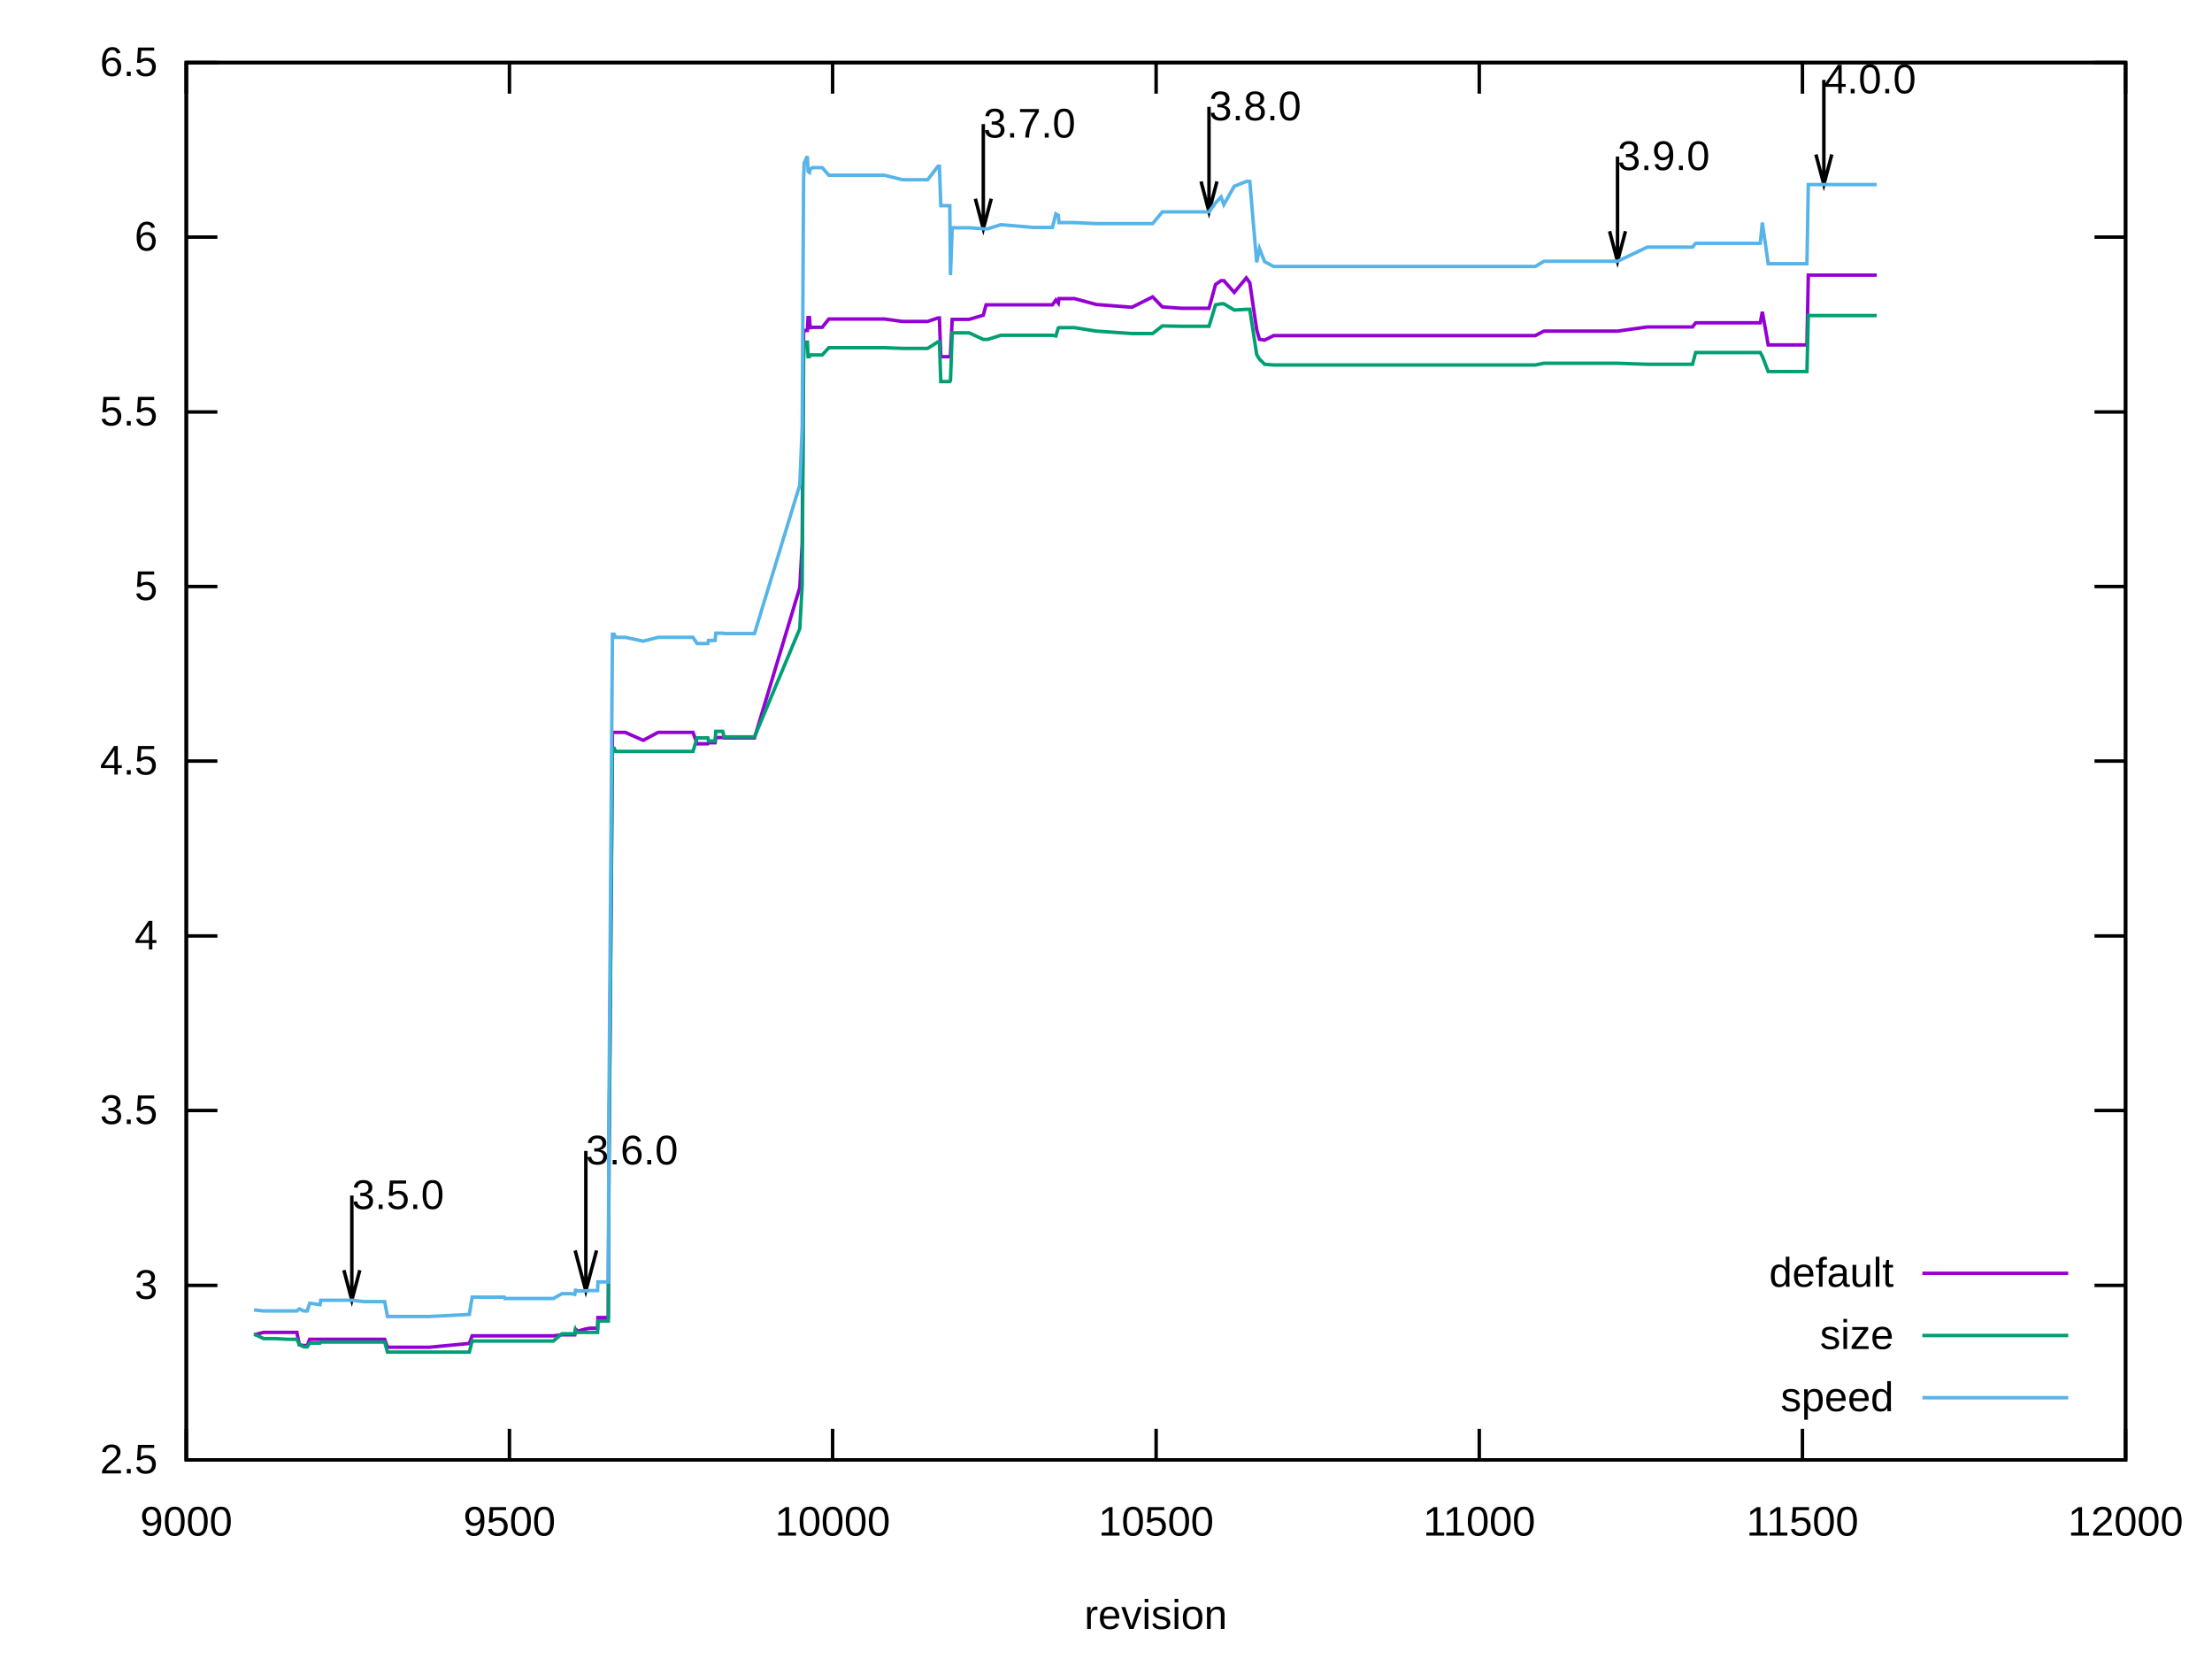
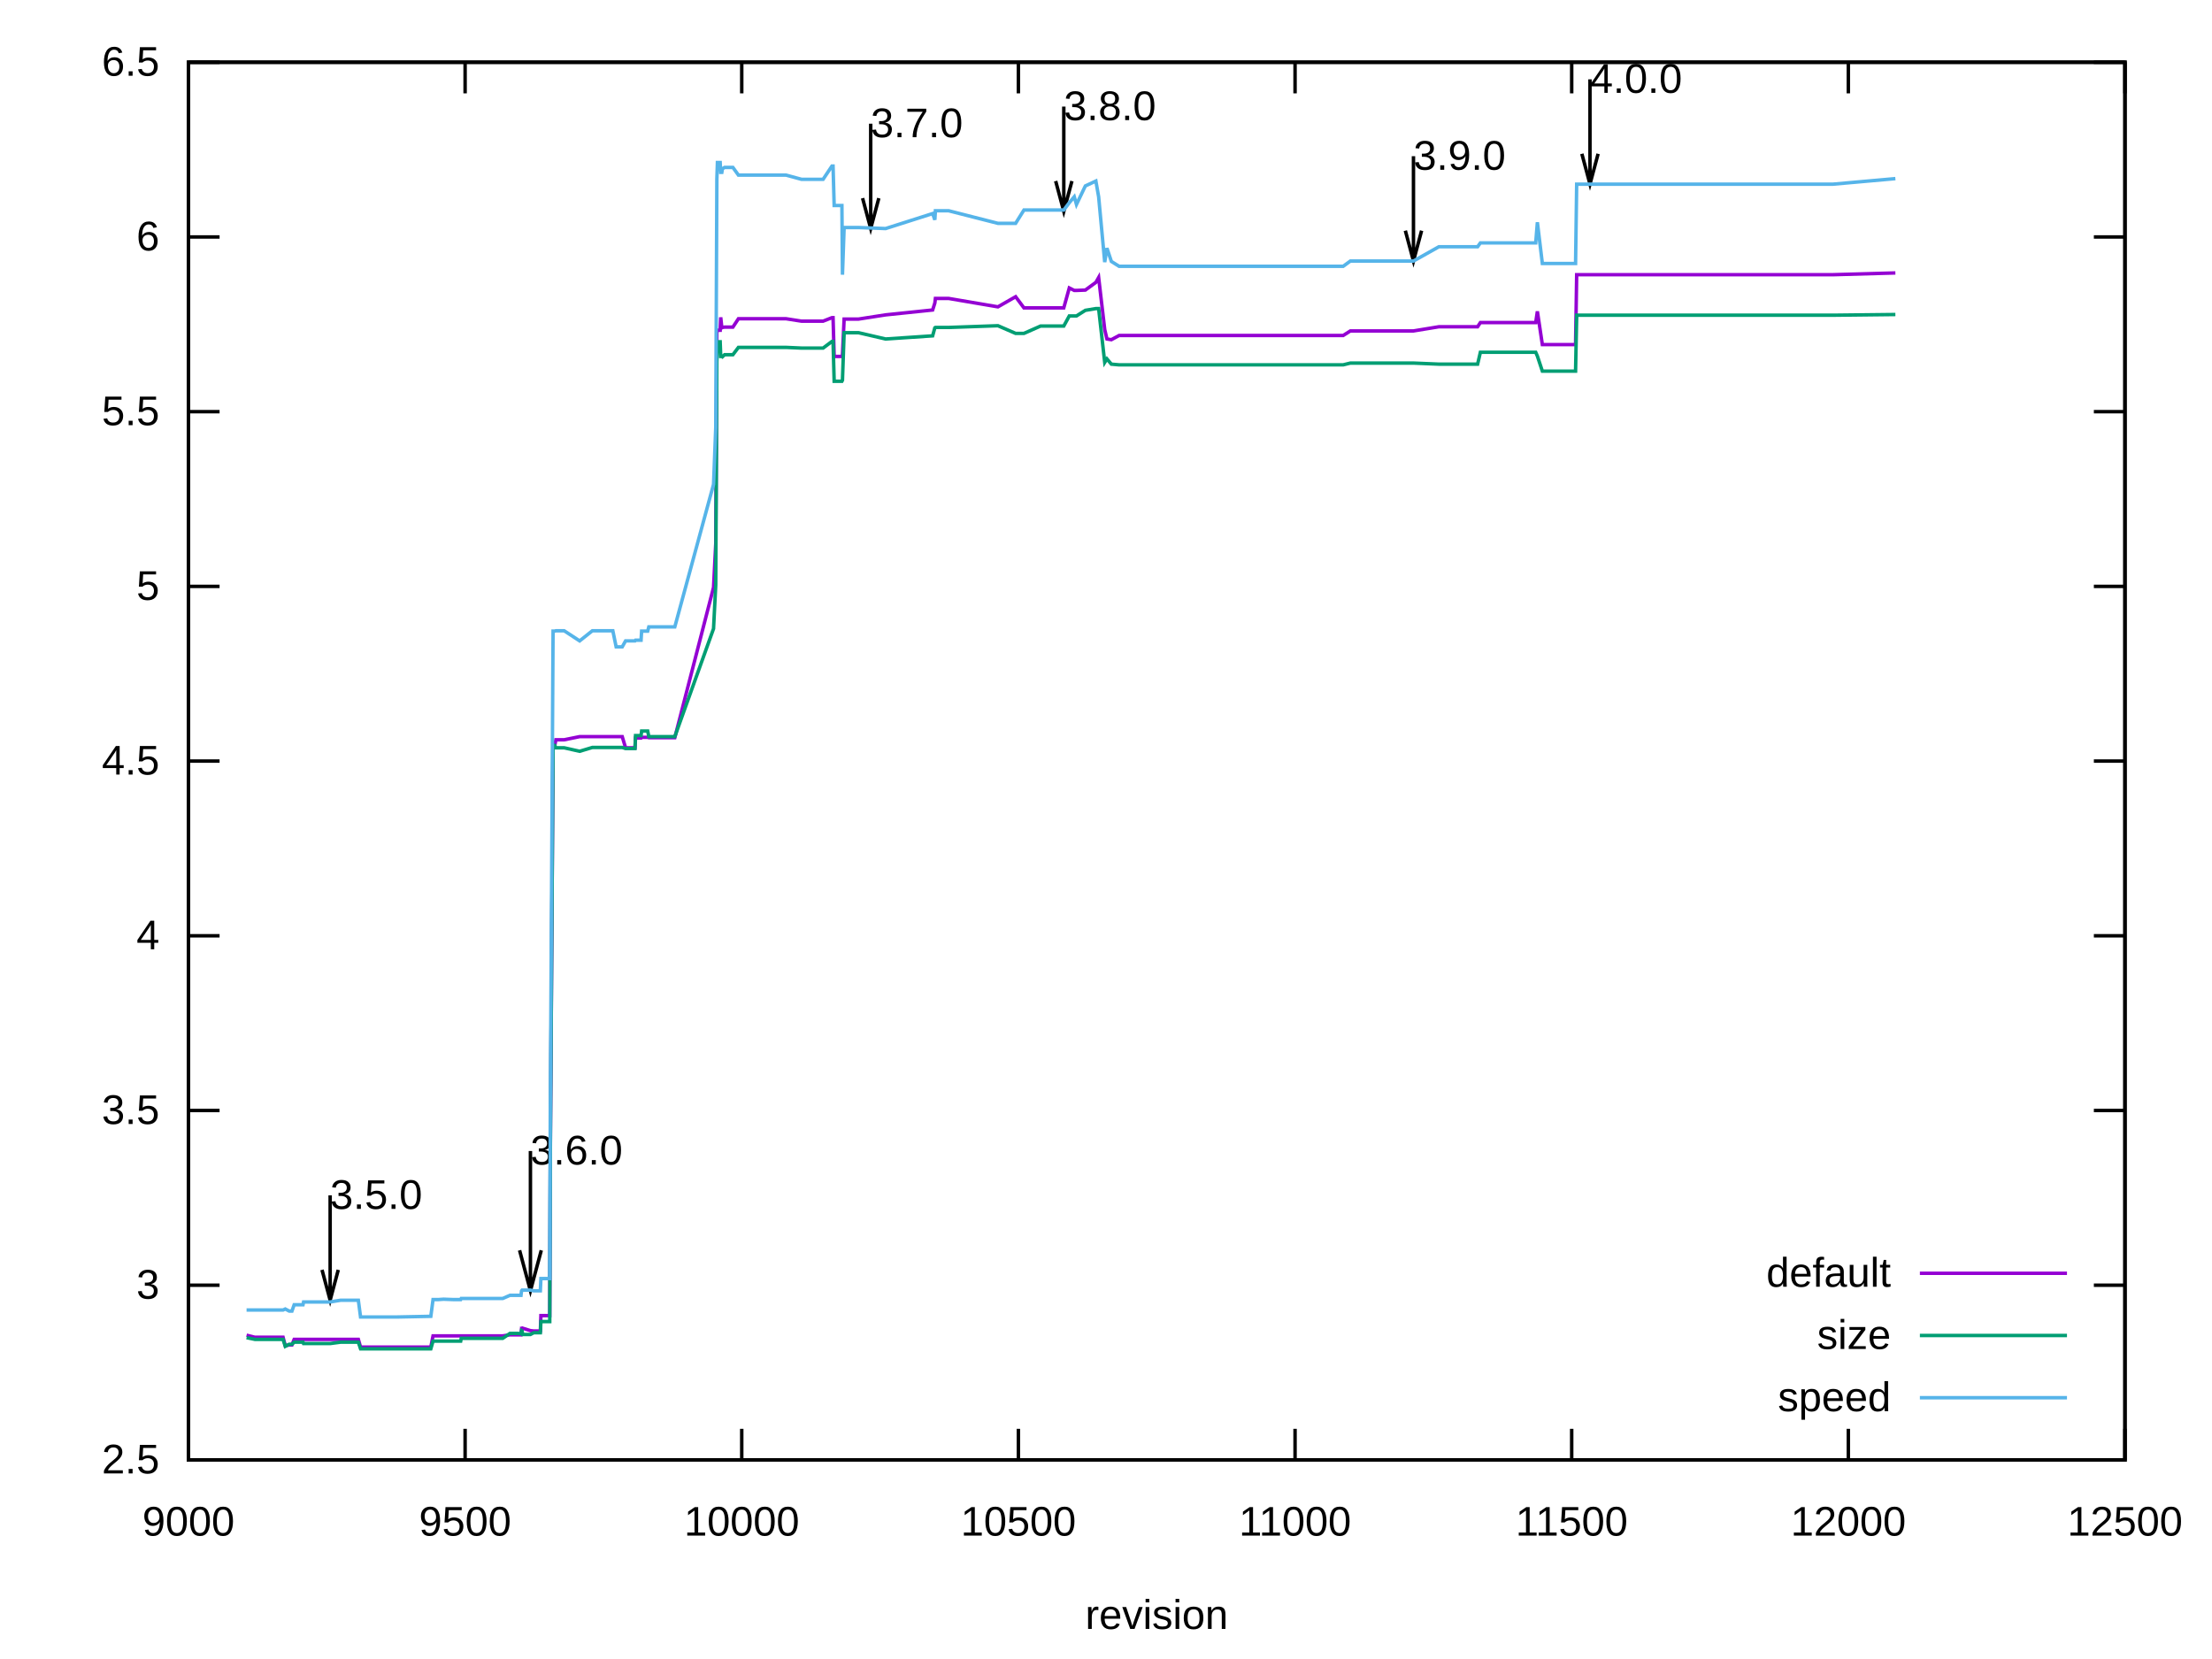
<svg xmlns="http://www.w3.org/2000/svg" xmlns:xlink="http://www.w3.org/1999/xlink" width="640" height="480" viewBox="0 0 640 480">
  <g id="gnuplot_canvas">
    <rect x="0" y="0" width="640" height="480" fill="none" />
    <defs>
      <circle id="gpDot" r="0.5" stroke-width="0.5" stroke="currentColor" />
      <path id="gpPt0" stroke-width="0.222" stroke="currentColor" d="M-1,0 h2 M0,-1 v2" />
      <path id="gpPt1" stroke-width="0.222" stroke="currentColor" d="M-1,-1 L1,1 M1,-1 L-1,1" />
      <path id="gpPt2" stroke-width="0.222" stroke="currentColor" d="M-1,0 L1,0 M0,-1 L0,1 M-1,-1 L1,1 M-1,1 L1,-1" />
      <rect id="gpPt3" stroke-width="0.222" stroke="currentColor" x="-1" y="-1" width="2" height="2" />
      <rect id="gpPt4" stroke-width="0.222" stroke="currentColor" fill="currentColor" x="-1" y="-1" width="2" height="2" />
      <circle id="gpPt5" stroke-width="0.222" stroke="currentColor" cx="0" cy="0" r="1" />
      <use xlink:href="#gpPt5" id="gpPt6" fill="currentColor" stroke="none" />
      <path id="gpPt7" stroke-width="0.222" stroke="currentColor" d="M0,-1.33 L-1.33,0.67 L1.33,0.67 z" />
      <use xlink:href="#gpPt7" id="gpPt8" fill="currentColor" stroke="none" />
      <use xlink:href="#gpPt7" id="gpPt9" stroke="currentColor" transform="rotate(180)" />
      <use xlink:href="#gpPt9" id="gpPt10" fill="currentColor" stroke="none" />
      <use xlink:href="#gpPt3" id="gpPt11" stroke="currentColor" transform="rotate(45)" />
      <use xlink:href="#gpPt11" id="gpPt12" fill="currentColor" stroke="none" />
      <path id="gpPt13" stroke-width="0.222" stroke="currentColor" d="M0,1.330 L1.265,0.411 L0.782,-1.067 L-0.782,-1.076 L-1.265,0.411 z" />
      <use xlink:href="#gpPt13" id="gpPt14" fill="currentColor" stroke="none" />
      <filter id="textbox" filterUnits="objectBoundingBox" x="0" y="0" height="1" width="1">
        <feFlood flood-color="white" flood-opacity="1" result="bgnd" />
        <feComposite in="SourceGraphic" in2="bgnd" operator="atop" />
      </filter>
      <filter id="greybox" filterUnits="objectBoundingBox" x="0" y="0" height="1" width="1">
        <feFlood flood-color="lightgrey" flood-opacity="1" result="grey" />
        <feComposite in="SourceGraphic" in2="grey" operator="atop" />
      </filter>
    </defs>
    <g fill="none" color="white" stroke="currentColor" stroke-width="1.00" stroke-linecap="butt" stroke-linejoin="miter">
</g>
    <g fill="none" color="black" stroke="currentColor" stroke-width="1.00" stroke-linecap="butt" stroke-linejoin="miter">
-       <path stroke="black" d="M53.9,422.4 L62.9,422.4 M615.0,422.4 L606.0,422.4  " />
-       <g transform="translate(45.6,426.3)" stroke="none" fill="black" font-family="Arial" font-size="12.00" text-anchor="end">
+       <path stroke="black" d="M54.53,422.40 L63.53,422.40 M614.82,422.40 L605.82,422.40  " />
+       <g transform="translate(46.14,426.30)" stroke="none" fill="black" font-family="Arial" font-size="12.00" text-anchor="end">
        <text>
          <tspan font-family="Arial"> 2.5</tspan>
        </text>
      </g>
    </g>
    <g fill="none" color="black" stroke="currentColor" stroke-width="1.00" stroke-linecap="butt" stroke-linejoin="miter">
-       <path stroke="black" d="M53.9,371.9 L62.9,371.9 M615.0,371.9 L606.0,371.9  " />
-       <g transform="translate(45.6,375.8)" stroke="none" fill="black" font-family="Arial" font-size="12.00" text-anchor="end">
+       <path stroke="black" d="M54.53,371.85 L63.53,371.85 M614.82,371.85 L605.82,371.85  " />
+       <g transform="translate(46.14,375.75)" stroke="none" fill="black" font-family="Arial" font-size="12.00" text-anchor="end">
        <text>
          <tspan font-family="Arial"> 3</tspan>
        </text>
      </g>
    </g>
    <g fill="none" color="black" stroke="currentColor" stroke-width="1.00" stroke-linecap="butt" stroke-linejoin="miter">
-       <path stroke="black" d="M53.9,321.3 L62.9,321.3 M615.0,321.3 L606.0,321.3  " />
-       <g transform="translate(45.6,325.2)" stroke="none" fill="black" font-family="Arial" font-size="12.00" text-anchor="end">
+       <path stroke="black" d="M54.53,321.30 L63.53,321.30 M614.82,321.30 L605.82,321.30  " />
+       <g transform="translate(46.14,325.20)" stroke="none" fill="black" font-family="Arial" font-size="12.00" text-anchor="end">
        <text>
          <tspan font-family="Arial"> 3.5</tspan>
        </text>
      </g>
    </g>
    <g fill="none" color="black" stroke="currentColor" stroke-width="1.00" stroke-linecap="butt" stroke-linejoin="miter">
-       <path stroke="black" d="M53.9,270.8 L62.9,270.8 M615.0,270.8 L606.0,270.8  " />
-       <g transform="translate(45.6,274.7)" stroke="none" fill="black" font-family="Arial" font-size="12.00" text-anchor="end">
+       <path stroke="black" d="M54.53,270.75 L63.53,270.75 M614.82,270.75 L605.82,270.75  " />
+       <g transform="translate(46.14,274.65)" stroke="none" fill="black" font-family="Arial" font-size="12.00" text-anchor="end">
        <text>
          <tspan font-family="Arial"> 4</tspan>
        </text>
      </g>
    </g>
    <g fill="none" color="black" stroke="currentColor" stroke-width="1.00" stroke-linecap="butt" stroke-linejoin="miter">
-       <path stroke="black" d="M53.9,220.2 L62.9,220.2 M615.0,220.2 L606.0,220.2  " />
-       <g transform="translate(45.6,224.1)" stroke="none" fill="black" font-family="Arial" font-size="12.00" text-anchor="end">
+       <path stroke="black" d="M54.53,220.20 L63.53,220.20 M614.82,220.20 L605.82,220.20  " />
+       <g transform="translate(46.14,224.10)" stroke="none" fill="black" font-family="Arial" font-size="12.00" text-anchor="end">
        <text>
          <tspan font-family="Arial"> 4.5</tspan>
        </text>
      </g>
    </g>
    <g fill="none" color="black" stroke="currentColor" stroke-width="1.00" stroke-linecap="butt" stroke-linejoin="miter">
-       <path stroke="black" d="M53.9,169.7 L62.9,169.7 M615.0,169.7 L606.0,169.7  " />
-       <g transform="translate(45.6,173.6)" stroke="none" fill="black" font-family="Arial" font-size="12.00" text-anchor="end">
+       <path stroke="black" d="M54.53,169.66 L63.53,169.66 M614.82,169.66 L605.82,169.66  " />
+       <g transform="translate(46.14,173.56)" stroke="none" fill="black" font-family="Arial" font-size="12.00" text-anchor="end">
        <text>
          <tspan font-family="Arial"> 5</tspan>
        </text>
      </g>
    </g>
    <g fill="none" color="black" stroke="currentColor" stroke-width="1.00" stroke-linecap="butt" stroke-linejoin="miter">
-       <path stroke="black" d="M53.9,119.2 L62.9,119.2 M615.0,119.2 L606.0,119.2  " />
-       <g transform="translate(45.6,123.1)" stroke="none" fill="black" font-family="Arial" font-size="12.00" text-anchor="end">
+       <path stroke="black" d="M54.53,119.11 L63.53,119.11 M614.82,119.11 L605.82,119.11  " />
+       <g transform="translate(46.14,123.01)" stroke="none" fill="black" font-family="Arial" font-size="12.00" text-anchor="end">
        <text>
          <tspan font-family="Arial"> 5.5</tspan>
        </text>
      </g>
    </g>
    <g fill="none" color="black" stroke="currentColor" stroke-width="1.00" stroke-linecap="butt" stroke-linejoin="miter">
-       <path stroke="black" d="M53.9,68.6 L62.9,68.6 M615.0,68.6 L606.0,68.6  " />
-       <g transform="translate(45.6,72.5)" stroke="none" fill="black" font-family="Arial" font-size="12.00" text-anchor="end">
+       <path stroke="black" d="M54.53,68.56 L63.53,68.56 M614.82,68.56 L605.82,68.56  " />
+       <g transform="translate(46.14,72.46)" stroke="none" fill="black" font-family="Arial" font-size="12.00" text-anchor="end">
        <text>
          <tspan font-family="Arial"> 6</tspan>
        </text>
      </g>
    </g>
    <g fill="none" color="black" stroke="currentColor" stroke-width="1.00" stroke-linecap="butt" stroke-linejoin="miter">
-       <path stroke="black" d="M53.9,18.1 L62.9,18.1 M615.0,18.1 L606.0,18.1  " />
-       <g transform="translate(45.6,22.0)" stroke="none" fill="black" font-family="Arial" font-size="12.00" text-anchor="end">
+       <path stroke="black" d="M54.53,18.01 L63.53,18.01 M614.82,18.01 L605.82,18.01  " />
+       <g transform="translate(46.14,21.91)" stroke="none" fill="black" font-family="Arial" font-size="12.00" text-anchor="end">
        <text>
          <tspan font-family="Arial"> 6.5</tspan>
        </text>
      </g>
    </g>
    <g fill="none" color="black" stroke="currentColor" stroke-width="1.00" stroke-linecap="butt" stroke-linejoin="miter">
-       <path stroke="black" d="M53.9,422.4 L53.9,413.4 M53.9,18.1 L53.9,27.1  " />
-       <g transform="translate(53.9,444.3)" stroke="none" fill="black" font-family="Arial" font-size="12.00" text-anchor="middle">
+       <path stroke="black" d="M54.53,422.40 L54.53,413.40 M54.53,18.01 L54.53,27.01  " />
+       <g transform="translate(54.53,444.30)" stroke="none" fill="black" font-family="Arial" font-size="12.00" text-anchor="middle">
        <text>
          <tspan font-family="Arial"> 9000</tspan>
        </text>
      </g>
    </g>
    <g fill="none" color="black" stroke="currentColor" stroke-width="1.00" stroke-linecap="butt" stroke-linejoin="miter">
-       <path stroke="black" d="M147.4,422.4 L147.4,413.4 M147.4,18.1 L147.4,27.1  " />
-       <g transform="translate(147.4,444.3)" stroke="none" fill="black" font-family="Arial" font-size="12.00" text-anchor="middle">
+       <path stroke="black" d="M134.57,422.40 L134.57,413.40 M134.57,18.01 L134.57,27.01  " />
+       <g transform="translate(134.57,444.30)" stroke="none" fill="black" font-family="Arial" font-size="12.00" text-anchor="middle">
        <text>
          <tspan font-family="Arial"> 9500</tspan>
        </text>
      </g>
    </g>
    <g fill="none" color="black" stroke="currentColor" stroke-width="1.00" stroke-linecap="butt" stroke-linejoin="miter">
-       <path stroke="black" d="M240.9,422.4 L240.9,413.4 M240.9,18.1 L240.9,27.1  " />
-       <g transform="translate(240.9,444.3)" stroke="none" fill="black" font-family="Arial" font-size="12.00" text-anchor="middle">
+       <path stroke="black" d="M214.61,422.40 L214.61,413.40 M214.61,18.01 L214.61,27.01  " />
+       <g transform="translate(214.61,444.30)" stroke="none" fill="black" font-family="Arial" font-size="12.00" text-anchor="middle">
        <text>
          <tspan font-family="Arial"> 10000</tspan>
        </text>
      </g>
    </g>
    <g fill="none" color="black" stroke="currentColor" stroke-width="1.00" stroke-linecap="butt" stroke-linejoin="miter">
-       <path stroke="black" d="M334.5,422.4 L334.5,413.4 M334.5,18.1 L334.5,27.1  " />
-       <g transform="translate(334.5,444.3)" stroke="none" fill="black" font-family="Arial" font-size="12.00" text-anchor="middle">
+       <path stroke="black" d="M294.65,422.40 L294.65,413.40 M294.65,18.01 L294.65,27.01  " />
+       <g transform="translate(294.65,444.30)" stroke="none" fill="black" font-family="Arial" font-size="12.00" text-anchor="middle">
        <text>
          <tspan font-family="Arial"> 10500</tspan>
        </text>
      </g>
    </g>
    <g fill="none" color="black" stroke="currentColor" stroke-width="1.00" stroke-linecap="butt" stroke-linejoin="miter">
-       <path stroke="black" d="M428.0,422.4 L428.0,413.4 M428.0,18.1 L428.0,27.1  " />
-       <g transform="translate(428.0,444.3)" stroke="none" fill="black" font-family="Arial" font-size="12.00" text-anchor="middle">
+       <path stroke="black" d="M374.70,422.40 L374.70,413.40 M374.70,18.01 L374.70,27.01  " />
+       <g transform="translate(374.70,444.30)" stroke="none" fill="black" font-family="Arial" font-size="12.00" text-anchor="middle">
        <text>
          <tspan font-family="Arial"> 11000</tspan>
        </text>
      </g>
    </g>
    <g fill="none" color="black" stroke="currentColor" stroke-width="1.00" stroke-linecap="butt" stroke-linejoin="miter">
-       <path stroke="black" d="M521.5,422.4 L521.5,413.4 M521.5,18.1 L521.5,27.1  " />
-       <g transform="translate(521.5,444.3)" stroke="none" fill="black" font-family="Arial" font-size="12.00" text-anchor="middle">
+       <path stroke="black" d="M454.74,422.40 L454.74,413.40 M454.74,18.01 L454.74,27.01  " />
+       <g transform="translate(454.74,444.30)" stroke="none" fill="black" font-family="Arial" font-size="12.00" text-anchor="middle">
        <text>
          <tspan font-family="Arial"> 11500</tspan>
        </text>
      </g>
    </g>
    <g fill="none" color="black" stroke="currentColor" stroke-width="1.00" stroke-linecap="butt" stroke-linejoin="miter">
-       <path stroke="black" d="M615.0,422.4 L615.0,413.4 M615.0,18.1 L615.0,27.1  " />
-       <g transform="translate(615.0,444.3)" stroke="none" fill="black" font-family="Arial" font-size="12.00" text-anchor="middle">
+       <path stroke="black" d="M534.78,422.40 L534.78,413.40 M534.78,18.01 L534.78,27.01  " />
+       <g transform="translate(534.78,444.30)" stroke="none" fill="black" font-family="Arial" font-size="12.00" text-anchor="middle">
        <text>
          <tspan font-family="Arial"> 12000</tspan>
        </text>
      </g>
    </g>
    <g fill="none" color="black" stroke="currentColor" stroke-width="1.00" stroke-linecap="butt" stroke-linejoin="miter">
- </g>
-     <g fill="none" color="black" stroke="currentColor" stroke-width="1.00" stroke-linecap="butt" stroke-linejoin="miter">
-       <path stroke="black" d="M53.9,18.1 L53.9,422.4 L615.0,422.4 L615.0,18.1 L53.9,18.1 Z  " />
-       <g transform="translate(101.8,349.8)" stroke="none" fill="black" font-family="Arial" font-size="12.00" text-anchor="start">
+       <path stroke="black" d="M614.82,422.40 L614.82,413.40 M614.82,18.01 L614.82,27.01  " />
+       <g transform="translate(614.82,444.30)" stroke="none" fill="black" font-family="Arial" font-size="12.00" text-anchor="middle">
+         <text>
+           <tspan font-family="Arial"> 12500</tspan>
+         </text>
+       </g>
+     </g>
+     <g fill="none" color="black" stroke="currentColor" stroke-width="1.00" stroke-linecap="butt" stroke-linejoin="miter">
+ </g>
+     <g fill="none" color="black" stroke="currentColor" stroke-width="1.00" stroke-linecap="butt" stroke-linejoin="miter">
+       <path stroke="black" d="M54.53,18.01 L54.53,422.40 L614.82,422.40 L614.82,18.01 L54.53,18.01 Z  " />
+       <g transform="translate(95.51,349.77)" stroke="none" fill="black" font-family="Arial" font-size="12.00" text-anchor="start">
        <text>
          <tspan font-family="Arial">3.5.0</tspan>
        </text>
      </g>
-       <g transform="translate(169.5,336.9)" stroke="none" fill="black" font-family="Arial" font-size="12.00" text-anchor="start">
+       <g transform="translate(153.46,336.93)" stroke="none" fill="black" font-family="Arial" font-size="12.00" text-anchor="start">
        <text>
          <tspan font-family="Arial">3.6.0</tspan>
        </text>
      </g>
-       <g transform="translate(284.5,39.8)" stroke="none" fill="black" font-family="Arial" font-size="12.00" text-anchor="start">
+       <g transform="translate(251.91,39.70)" stroke="none" fill="black" font-family="Arial" font-size="12.00" text-anchor="start">
        <text>
          <tspan font-family="Arial">3.7.0</tspan>
        </text>
      </g>
-       <g transform="translate(349.8,34.8)" stroke="none" fill="black" font-family="Arial" font-size="12.00" text-anchor="start">
+       <g transform="translate(307.78,34.75)" stroke="none" fill="black" font-family="Arial" font-size="12.00" text-anchor="start">
        <text>
          <tspan font-family="Arial">3.8.0</tspan>
        </text>
      </g>
-       <g transform="translate(468.0,49.2)" stroke="none" fill="black" font-family="Arial" font-size="12.00" text-anchor="start">
+       <g transform="translate(408.95,49.11)" stroke="none" fill="black" font-family="Arial" font-size="12.00" text-anchor="start">
        <text>
          <tspan font-family="Arial">3.9.0</tspan>
        </text>
      </g>
-       <g transform="translate(527.7,27.0)" stroke="none" fill="black" font-family="Arial" font-size="12.00" text-anchor="start">
+       <g transform="translate(460.02,26.86)" stroke="none" fill="black" font-family="Arial" font-size="12.00" text-anchor="start">
        <text>
          <tspan font-family="Arial">4.0.0</tspan>
        </text>
      </g>
-       <path stroke="black" d="M99.5,367.5 L101.8,376.2 L104.1,367.5 M101.8,345.9 L101.8,376.2 M166.4,361.8 L169.5,373.5 L172.6,361.8   M169.5,333.0 L169.5,373.5 M282.2,57.5 L284.5,66.2 L286.8,57.5 M284.5,35.9 L284.5,66.2 M347.5,52.5   L349.8,61.3 L352.1,52.5 M349.8,30.9 L349.8,61.3 M465.7,66.9 L468.0,75.6 L470.3,66.9 M468.0,45.3   L468.0,75.6 M525.4,44.7 L527.7,53.4 L530.0,44.7 M527.7,23.1 L527.7,53.4  " />
-     </g>
-     <g fill="none" color="black" stroke="currentColor" stroke-width="1.00" stroke-linecap="butt" stroke-linejoin="miter">
-       <g transform="translate(334.4,471.3)" stroke="none" fill="black" font-family="Arial" font-size="12.00" text-anchor="middle">
+       <path stroke="black" d="M93.17,367.41 L95.52,376.19 L97.87,367.41 M95.52,345.86 L95.52,376.19 M150.33,361.75 L153.47,373.46 L156.61,361.75   M153.47,333.02 L153.47,373.46 M249.57,57.34 L251.92,66.12 L254.27,57.34 M251.92,35.79 L251.92,66.12 M305.44,52.39   L307.79,61.17 L310.14,52.39 M307.79,30.84 L307.79,61.17 M406.61,66.74 L408.96,75.52 L411.31,66.74 M408.96,45.20   L408.96,75.52 M457.68,44.50 L460.03,53.28 L462.38,44.50 M460.03,22.95 L460.03,53.28  " />
+     </g>
+     <g fill="none" color="black" stroke="currentColor" stroke-width="1.00" stroke-linecap="butt" stroke-linejoin="miter">
+       <g transform="translate(334.67,471.30)" stroke="none" fill="black" font-family="Arial" font-size="12.00" text-anchor="middle">
        <text>
          <tspan font-family="Arial">revision</tspan>
        </text>
      </g>
    </g>
    <g fill="none" color="black" stroke="currentColor" stroke-width="1.00" stroke-linecap="butt" stroke-linejoin="miter">
</g>
    <g id="gnuplot_plot_1">
      <g fill="none" color="black" stroke="currentColor" stroke-width="1.00" stroke-linecap="butt" stroke-linejoin="miter">
-         <g transform="translate(547.9,372.3)" stroke="none" fill="black" font-family="Arial" font-size="12.00" text-anchor="end">
+         <g transform="translate(547.09,372.30)" stroke="none" fill="black" font-family="Arial" font-size="12.00" text-anchor="end">
          <text>
            <tspan font-family="Arial">default</tspan>
          </text>
        </g>
      </g>
      <g fill="none" color="black" stroke="currentColor" stroke-width="1.00" stroke-linecap="butt" stroke-linejoin="miter">
-         <path stroke="rgb(148,   0, 211)" d="M556.2,368.4 L598.4,368.4 M73.5,386.2 L76.3,385.5 L77.1,385.5 L77.7,385.5 L79.7,385.5 L83.3,385.5   L85.9,385.5 L86.6,389.1 L87.9,389.3 L88.9,389.3 L89.6,387.5 L90.0,387.5 L92.6,387.5 L92.8,387.5   L94.7,387.5 L97.5,387.5 L101.8,387.5 L105.3,387.5 L108.3,387.5 L111.3,387.5 L112.1,389.8 L113.6,389.8   L120.1,389.8 L124.2,389.8 L135.8,388.7 L136.6,386.5 L137.1,386.5 L138.4,386.5 L140.1,386.5 L143.3,386.5   L145.0,386.5 L145.9,386.5 L146.1,386.5 L147.0,386.5 L151.3,386.5 L154.9,386.5 L156.8,386.5 L160.1,386.5   L162.6,386.2 L164.1,386.2 L165.4,386.2 L166.3,386.2 L166.5,384.6 L166.7,384.7 L166.9,385.2 L169.5,384.5   L170.6,384.3 L172.1,384.3 L172.7,384.3 L172.9,384.3 L173.0,381.2 L173.2,381.2 L173.6,381.2 L174.5,381.2   L174.7,381.2 L175.3,381.2 L175.7,381.2 L176.0,381.2 L176.2,334.9 L177.2,211.9 L177.7,211.9 L178.1,211.9   L178.3,211.9 L178.5,211.9 L180.9,211.9 L186.1,214.2 L190.4,211.9 L192.3,211.9 L193.6,211.9 L194.4,211.9   L196.2,211.9 L196.8,211.9 L197.0,211.9 L197.2,211.9 L197.4,211.9 L198.5,211.9 L200.5,211.9 L201.7,215.2   L201.8,215.2 L202.2,215.2 L203.0,215.2 L204.1,215.2 L204.8,215.2 L205.0,214.9 L206.3,214.9 L206.9,214.9   L207.1,213.4 L207.3,213.4 L209.1,213.4 L209.5,213.5 L210.3,213.5 L218.3,213.5 L231.4,170.0 L232.1,157.3   L232.5,96.3 L232.7,95.6 L233.6,95.6 L233.8,91.9 L234.2,91.9 L234.4,94.8 L235.1,94.7 L236.4,94.7   L237.9,94.7 L239.8,92.3 L240.4,92.3 L240.9,92.3 L244.1,92.3 L249.9,92.3 L251.8,92.3 L253.8,92.3   L254.4,92.3 L255.3,92.3 L255.9,92.3 L261.1,93.0 L264.1,93.0 L268.4,93.0 L271.4,92.0 L271.8,92.0   L272.2,103.2 L273.5,103.2 L274.8,103.2 L275.0,102.7 L275.5,92.4 L276.8,92.4 L280.0,92.4 L280.4,92.4   L284.5,91.2 L285.3,88.2 L285.8,88.2 L289.6,88.2 L298.9,88.2 L299.7,88.2 L304.5,88.2 L305.5,86.8   L306.2,87.7 L306.4,86.4 L309.4,86.4 L309.6,86.4 L310.9,86.4 L317.2,88.1 L327.5,88.9 L333.5,85.9   L336.3,88.8 L341.9,89.2 L345.3,89.2 L349.8,89.2 L351.7,82.3 L353.3,81.2 L354.1,81.2 L357.1,84.6   L360.6,80.4 L361.6,81.8 L363.6,95.4 L364.4,98.2 L365.9,98.4 L368.5,97.1 L385.9,97.1 L387.2,97.1   L387.9,97.1 L388.1,97.1 L388.3,97.1 L388.7,97.1 L390.6,97.1 L409.3,97.1 L420.5,97.1 L423.1,97.1   L444.2,97.1 L446.7,95.8 L456.0,95.8 L468.0,95.8 L476.6,94.6 L489.7,94.6 L490.6,93.4 L497.4,93.4   L509.3,93.4 L509.9,90.2 L511.6,99.8 L522.8,99.8 L523.2,79.6 L527.7,79.6 L537.6,79.6 L542.8,79.6   L543.0,79.6  " />
+         <path stroke="rgb(148,   0, 211)" d="M555.48,368.40 L598.04,368.40 M71.34,386.31 L73.74,386.91 L74.38,386.91 L74.86,386.91 L76.62,386.91 L79.66,386.91   L81.90,386.91 L82.54,389.34 L83.67,389.14 L84.47,389.14 L85.11,387.52 L85.43,387.52 L87.67,387.52 L87.83,387.52   L89.43,387.52 L91.83,387.52 L95.51,387.52 L98.55,387.52 L101.11,387.52 L103.68,387.52 L104.32,389.75 L105.60,389.75   L111.20,389.75 L114.72,389.75 L124.65,389.75 L125.29,386.51 L125.77,386.51 L126.89,386.51 L128.33,386.51 L131.05,386.51   L132.49,386.51 L133.29,386.51 L133.45,386.51 L134.25,386.51 L137.93,386.51 L140.97,386.51 L142.58,386.51 L145.46,386.51   L147.54,386.21 L148.82,386.21 L149.94,386.21 L150.74,386.21 L150.90,384.59 L151.06,384.69 L151.22,384.29 L153.46,384.99   L154.42,385.10 L155.70,385.10 L156.18,385.10 L156.34,385.10 L156.50,380.65 L156.66,380.65 L156.98,380.65 L157.78,380.65   L157.94,380.65 L158.42,380.65 L158.74,380.65 L159.06,380.65 L159.22,335.56 L160.02,215.76 L160.50,215.76 L160.83,214.04   L160.99,214.04 L161.15,214.04 L163.23,214.04 L167.71,213.13 L171.39,213.13 L172.99,213.13 L174.11,213.13 L174.75,213.13   L176.35,213.13 L176.83,213.13 L176.99,213.13 L177.15,213.13 L177.31,213.13 L178.27,213.13 L180.03,213.13 L181.00,216.36   L181.16,216.36 L181.48,216.36 L182.12,216.36 L183.08,216.36 L183.72,216.36 L183.88,213.53 L185.00,213.53 L185.48,213.53   L185.64,213.33 L185.80,213.33 L187.40,213.33 L187.72,213.43 L188.36,213.43 L195.24,213.43 L206.45,169.96 L207.09,157.22   L207.41,96.26 L207.57,95.55 L208.37,95.55 L208.53,91.81 L208.85,94.84 L209.01,94.74 L209.65,94.64 L210.77,94.64   L212.05,94.64 L213.65,92.22 L214.13,92.22 L214.61,92.22 L217.33,92.22 L222.30,92.22 L223.90,92.22 L225.66,92.22   L226.14,92.22 L226.94,92.22 L227.42,92.22 L231.90,92.92 L234.46,92.92 L238.15,92.92 L240.71,91.91 L241.03,91.91   L241.35,103.13 L242.47,103.13 L243.59,103.13 L243.75,102.63 L244.23,92.32 L245.35,92.32 L248.07,92.32 L248.39,92.32   L256.23,91.10 L269.84,89.69 L270.48,87.67 L270.64,86.35 L273.20,86.35 L273.36,86.35 L274.48,86.35 L288.73,88.78   L293.85,85.85 L296.26,89.08 L301.06,89.08 L303.94,89.08 L307.78,89.08 L309.38,83.32 L310.82,84.03 L311.46,84.03   L314.02,83.93 L317.07,81.70 L317.87,80.29 L319.63,95.35 L320.27,98.08 L321.55,98.28 L323.79,97.07 L338.68,97.07   L339.80,97.07 L340.44,97.07 L340.60,97.07 L340.76,97.07 L341.08,97.07 L342.68,97.07 L358.69,97.07 L368.29,97.07   L370.53,97.07 L388.62,97.07 L390.70,95.75 L398.71,95.75 L408.95,95.75 L416.32,94.54 L427.52,94.54 L428.32,93.33   L434.09,93.33 L444.33,93.33 L444.81,90.09 L446.25,99.70 L455.86,99.70 L456.18,79.48 L460.02,79.48 L468.50,79.48   L472.99,79.48 L473.15,79.48 L474.75,79.48 L475.55,79.48 L475.71,79.48 L476.67,79.48 L476.83,79.48 L490.28,79.48   L506.28,79.48 L530.30,79.48 L548.39,78.97  " />
      </g>
    </g>
    <g id="gnuplot_plot_2">
      <g fill="none" color="black" stroke="currentColor" stroke-width="1.00" stroke-linecap="butt" stroke-linejoin="miter">
-         <g transform="translate(547.9,390.3)" stroke="none" fill="black" font-family="Arial" font-size="12.00" text-anchor="end">
+         <g transform="translate(547.09,390.30)" stroke="none" fill="black" font-family="Arial" font-size="12.00" text-anchor="end">
          <text>
            <tspan font-family="Arial">size</tspan>
          </text>
        </g>
      </g>
      <g fill="none" color="black" stroke="currentColor" stroke-width="1.00" stroke-linecap="butt" stroke-linejoin="miter">
-         <path stroke="rgb(  0, 158, 115)" d="M556.2,386.4 L598.4,386.4 M73.5,386.0 L76.3,387.3 L77.1,387.3 L77.7,387.3 L79.7,387.3 L83.3,387.5   L85.9,387.5 L86.6,389.0 L87.9,389.7 L88.9,389.7 L89.6,388.6 L90.0,388.6 L92.6,388.6 L92.8,388.3   L94.7,388.3 L97.5,388.3 L101.8,388.3 L105.3,388.3 L108.3,388.3 L111.3,388.3 L112.1,391.2 L113.6,391.2   L120.1,391.2 L124.2,391.2 L135.8,391.2 L136.6,388.0 L137.1,388.0 L138.4,388.0 L140.1,388.0 L143.3,388.0   L145.0,388.0 L145.9,388.0 L146.1,388.0 L147.0,388.0 L151.3,388.0 L154.9,388.0 L156.8,388.0 L160.1,388.0   L162.6,385.9 L164.1,385.9 L165.4,385.9 L166.3,385.9 L166.5,385.0 L166.7,385.6 L166.9,385.5 L169.5,385.5   L170.6,385.5 L172.1,385.5 L172.7,385.5 L172.9,385.5 L173.0,382.2 L173.2,382.2 L173.6,382.2 L174.5,382.2   L174.7,382.2 L175.3,382.2 L175.7,382.2 L176.0,382.2 L176.2,336.2 L177.2,216.5 L177.7,216.5 L178.1,217.4   L178.3,217.4 L178.5,217.4 L180.9,217.4 L186.1,217.4 L190.4,217.4 L192.3,217.4 L193.6,217.4 L194.4,217.4   L196.2,217.4 L196.8,217.4 L197.0,217.4 L197.2,217.4 L197.4,217.4 L198.5,217.4 L200.5,217.4 L201.7,213.5   L201.8,213.5 L202.2,213.5 L203.0,213.5 L204.1,213.5 L204.8,213.5 L205.0,214.4 L206.3,214.4 L206.9,214.4   L207.1,211.6 L207.3,211.6 L209.1,211.6 L209.5,213.2 L210.3,213.2 L218.3,213.2 L231.4,181.9 L232.1,169.3   L232.5,104.7 L232.7,99.0 L233.6,99.0 L233.8,103.2 L234.2,103.2 L234.4,102.7 L235.1,102.7 L236.4,102.7   L237.9,102.7 L239.8,100.6 L240.4,100.6 L240.9,100.6 L244.1,100.6 L249.9,100.6 L251.8,100.6 L253.8,100.6   L254.4,100.6 L255.3,100.6 L255.9,100.6 L261.1,100.8 L264.1,100.8 L268.4,100.8 L271.4,98.9 L271.8,98.9   L272.2,110.4 L273.5,110.4 L274.8,110.4 L275.0,110.1 L275.5,96.3 L276.8,96.3 L280.0,96.3 L280.4,96.3   L284.5,98.2 L285.3,98.2 L285.8,98.2 L289.6,97.0 L298.9,97.0 L299.7,97.0 L304.5,97.0 L305.5,97.2   L306.2,94.9 L306.4,94.8 L309.4,94.8 L309.6,94.8 L310.9,94.8 L317.2,95.8 L327.5,96.5 L333.5,96.5   L336.3,94.3 L341.9,94.4 L345.3,94.4 L349.8,94.4 L351.7,88.2 L353.3,87.9 L354.1,87.9 L357.1,89.7   L360.6,89.5 L361.6,89.5 L363.6,102.6 L364.4,103.9 L365.9,105.4 L368.5,105.6 L385.9,105.6 L387.2,105.6   L387.9,105.6 L388.1,105.6 L388.3,105.6 L388.7,105.6 L390.6,105.6 L409.3,105.6 L420.5,105.6 L423.1,105.6   L444.2,105.6 L446.7,105.1 L456.0,105.1 L468.0,105.1 L476.6,105.4 L489.7,105.4 L490.6,102.0 L497.4,102.0   L509.3,102.0 L509.9,103.1 L511.6,107.5 L522.8,107.5 L523.2,91.3 L527.7,91.3 L537.6,91.3 L542.8,91.3   L543.0,91.3  " />
+         <path stroke="rgb(  0, 158, 115)" d="M555.48,386.40 L598.04,386.40 M71.34,387.02 L73.74,387.52 L74.38,387.52 L74.86,387.52 L76.62,387.52 L79.66,387.52   L81.90,387.52 L82.54,389.54 L83.67,388.94 L84.47,388.94 L85.11,388.33 L85.43,388.33 L87.67,388.33 L87.83,388.73   L89.43,388.73 L91.83,388.73 L95.51,388.73 L98.55,388.33 L101.11,388.33 L103.68,388.33 L104.32,390.25 L105.60,390.25   L111.20,390.25 L114.72,390.25 L124.65,390.25 L125.29,388.03 L125.77,388.03 L126.89,388.03 L128.33,388.03 L131.05,388.03   L132.49,388.03 L133.29,388.03 L133.45,387.22 L134.25,387.22 L137.93,387.22 L140.97,387.22 L142.58,387.22 L145.46,387.22   L147.54,385.80 L148.82,385.80 L149.94,385.80 L150.74,385.90 L150.90,384.99 L151.06,385.10 L151.22,386.11 L153.46,386.11   L154.42,385.60 L155.70,385.60 L156.18,385.60 L156.34,385.60 L156.50,382.37 L156.66,382.37 L156.98,382.37 L157.78,382.37   L157.94,382.37 L158.42,382.37 L158.74,382.37 L159.06,382.37 L159.22,334.45 L160.02,215.66 L160.50,215.66 L160.83,216.36   L160.99,216.36 L161.15,216.36 L163.23,216.36 L167.71,217.37 L171.39,216.26 L172.99,216.26 L174.11,216.26 L174.75,216.26   L176.35,216.26 L176.83,216.26 L176.99,216.26 L177.15,216.26 L177.31,216.26 L178.27,216.26 L180.03,216.26 L181.00,216.57   L181.16,216.57 L181.48,216.57 L182.12,216.57 L183.08,216.57 L183.72,216.57 L183.88,212.82 L185.00,212.82 L185.48,212.82   L185.64,211.51 L185.80,211.51 L187.40,211.51 L187.72,213.13 L188.36,213.13 L195.24,213.13 L206.45,181.89 L207.09,169.25   L207.41,104.65 L207.57,98.89 L208.37,98.89 L208.53,103.13 L208.85,103.13 L209.01,103.24 L209.65,102.63 L210.77,102.63   L212.05,102.63 L213.65,100.51 L214.13,100.51 L214.61,100.51 L217.33,100.51 L222.30,100.51 L223.90,100.51 L225.66,100.51   L226.14,100.51 L226.94,100.51 L227.42,100.51 L231.90,100.71 L234.46,100.71 L238.15,100.71 L240.71,98.79 L241.03,98.79   L241.35,110.31 L242.47,110.31 L243.59,110.31 L243.75,110.01 L244.23,96.26 L245.35,96.26 L248.07,96.26 L248.39,96.26   L256.23,98.08 L269.84,97.17 L270.48,94.84 L270.64,94.74 L273.20,94.74 L273.36,94.74 L274.48,94.74 L288.73,94.24   L293.85,96.46 L296.26,96.46 L301.06,94.34 L303.94,94.34 L307.78,94.34 L309.38,91.41 L310.82,91.41 L311.46,91.41   L314.02,89.79 L317.07,89.28 L317.87,89.28 L319.63,104.85 L320.27,103.84 L321.55,105.36 L323.79,105.56 L338.68,105.56   L339.80,105.56 L340.44,105.56 L340.60,105.56 L340.76,105.56 L341.08,105.56 L342.68,105.56 L358.69,105.56 L368.29,105.56   L370.53,105.56 L388.62,105.56 L390.70,105.05 L398.71,105.05 L408.95,105.05 L416.32,105.36 L427.52,105.36 L428.32,101.92   L434.09,101.92 L444.33,101.92 L444.81,103.03 L446.25,107.38 L455.86,107.38 L456.18,91.20 L460.02,91.20 L468.50,91.20   L472.99,91.20 L473.15,91.20 L474.75,91.20 L475.55,91.20 L475.71,91.20 L476.67,91.20 L476.83,91.20 L490.28,91.20   L506.28,91.20 L530.30,91.20 L548.39,91.00  " />
      </g>
    </g>
    <g id="gnuplot_plot_3">
      <g fill="none" color="black" stroke="currentColor" stroke-width="1.00" stroke-linecap="butt" stroke-linejoin="miter">
-         <g transform="translate(547.9,408.3)" stroke="none" fill="black" font-family="Arial" font-size="12.00" text-anchor="end">
+         <g transform="translate(547.09,408.30)" stroke="none" fill="black" font-family="Arial" font-size="12.00" text-anchor="end">
          <text>
            <tspan font-family="Arial">speed</tspan>
          </text>
        </g>
      </g>
      <g fill="none" color="black" stroke="currentColor" stroke-width="1.00" stroke-linecap="butt" stroke-linejoin="miter">
-         <path stroke="rgb( 86, 180, 233)" d="M556.2,404.4 L598.4,404.4 M73.5,379.0 L76.3,379.3 L77.1,379.3 L77.7,379.3 L79.7,379.3 L83.3,379.3   L85.9,379.3 L86.6,378.7 L87.9,379.3 L88.9,379.3 L89.6,377.1 L90.0,377.1 L92.6,377.5 L92.8,376.2   L94.7,376.2 L97.5,376.2 L101.8,376.2 L105.3,376.6 L108.3,376.6 L111.3,376.6 L112.1,380.9 L113.6,380.9   L120.1,380.9 L124.2,380.9 L135.8,380.3 L136.6,375.3 L137.1,375.3 L138.4,375.3 L140.1,375.3 L143.3,375.3   L145.0,375.3 L145.9,375.3 L146.1,375.7 L147.0,375.7 L151.3,375.7 L154.9,375.7 L156.8,375.7 L160.1,375.7   L162.6,374.3 L164.1,374.3 L165.4,374.3 L166.3,374.5 L166.5,373.3 L166.7,373.3 L166.9,373.5 L169.5,373.5   L170.6,373.4 L172.1,373.4 L172.7,373.4 L172.9,373.4 L173.0,370.9 L173.2,370.9 L173.6,370.9 L174.5,370.9   L174.7,370.9 L175.3,370.9 L175.7,370.9 L176.0,370.9 L176.2,318.7 L177.2,183.5 L177.7,183.5 L178.1,184.4   L178.3,184.4 L178.5,184.4 L180.9,184.4 L186.1,185.5 L190.4,184.4 L192.3,184.4 L193.6,184.4 L194.4,184.4   L196.2,184.4 L196.8,184.4 L197.0,184.4 L197.2,184.4 L197.4,184.4 L198.5,184.4 L200.5,184.4 L201.7,186.2   L201.8,186.2 L202.2,186.2 L203.0,186.2 L204.1,186.2 L204.8,186.2 L205.0,185.3 L206.3,185.3 L206.9,185.3   L207.1,183.2 L207.3,183.2 L209.1,183.2 L209.5,183.3 L210.3,183.3 L218.3,183.3 L231.4,140.3 L232.1,123.5   L232.5,51.9 L232.7,47.1 L233.6,45.2 L233.8,49.6 L234.2,49.9 L234.4,48.9 L235.1,48.5 L236.4,48.5   L237.9,48.5 L239.8,50.7 L240.4,50.7 L240.9,50.7 L244.1,50.7 L249.9,50.7 L251.8,50.7 L253.8,50.7   L254.4,50.7 L255.3,50.7 L255.9,50.7 L261.1,52.0 L264.1,52.0 L268.4,52.0 L271.4,48.1 L271.8,48.1   L272.2,59.5 L273.5,59.5 L274.8,59.5 L275.0,79.6 L275.5,65.9 L276.8,65.9 L280.0,65.9 L280.4,65.9   L284.5,66.2 L285.3,66.2 L285.8,66.2 L289.6,65.0 L298.9,65.8 L299.7,65.8 L304.5,65.8 L305.5,61.9   L306.2,62.3 L306.4,64.4 L309.4,64.4 L309.6,64.4 L310.9,64.4 L317.2,64.7 L327.5,64.7 L333.5,64.7   L336.3,61.3 L341.9,61.3 L345.3,61.3 L349.8,61.3 L351.7,58.7 L353.3,57.0 L354.1,59.2 L357.1,53.9   L360.6,52.5 L361.6,52.5 L363.6,75.9 L364.4,71.9 L365.9,75.7 L368.5,77.1 L385.9,77.1 L387.2,77.1   L387.9,77.1 L388.1,77.1 L388.3,77.1 L388.7,77.1 L390.6,77.1 L409.3,77.1 L420.5,77.1 L423.1,77.1   L444.2,77.1 L446.7,75.6 L456.0,75.6 L468.0,75.6 L476.6,71.5 L489.7,71.5 L490.6,70.4 L497.4,70.4   L509.3,70.4 L509.9,64.4 L511.6,76.3 L522.8,76.3 L523.2,53.4 L527.7,53.4 L537.6,53.4 L542.8,53.4   L543.0,53.4  " />
+         <path stroke="rgb( 86, 180, 233)" d="M555.48,404.40 L598.04,404.40 M71.34,379.03 L73.74,379.03 L74.38,379.03 L74.86,379.03 L76.62,379.03 L79.66,379.03   L81.90,379.03 L82.54,378.73 L83.67,379.33 L84.47,379.33 L85.11,377.51 L85.43,377.51 L87.67,377.51 L87.83,376.70   L89.43,376.70 L91.83,376.70 L95.51,376.70 L98.55,376.20 L101.11,376.20 L103.68,376.20 L104.32,381.05 L105.60,381.05   L111.20,381.05 L114.72,381.05 L124.65,380.85 L125.29,376.00 L125.77,376.00 L126.89,376.00 L128.33,375.90 L131.05,376.00   L132.49,376.00 L133.29,376.00 L133.45,375.69 L134.25,375.69 L137.93,375.69 L140.97,375.69 L142.58,375.69 L145.46,375.69   L147.54,374.78 L148.82,374.78 L149.94,374.78 L150.74,374.78 L150.90,373.47 L151.06,373.27 L151.22,373.27 L153.46,373.27   L154.42,373.47 L155.70,373.47 L156.18,373.47 L156.34,373.47 L156.50,369.93 L156.66,369.93 L156.98,369.93 L157.78,369.93   L157.94,369.93 L158.42,369.93 L158.74,369.93 L159.06,369.93 L159.22,320.90 L160.02,182.60 L160.50,182.60 L160.83,182.50   L160.99,182.50 L161.15,182.50 L163.23,182.50 L167.71,185.43 L171.39,182.50 L172.99,182.50 L174.11,182.50 L174.75,182.50   L176.35,182.50 L176.83,182.50 L176.99,182.50 L177.15,182.50 L177.31,182.50 L178.27,187.15 L180.03,187.15 L181.00,185.43   L181.16,185.43 L181.48,185.43 L182.12,185.43 L183.08,185.43 L183.72,185.43 L183.88,185.23 L185.00,185.23 L185.48,185.23   L185.64,182.60 L185.80,182.60 L187.40,182.60 L187.72,181.38 L188.36,181.38 L195.24,181.38 L206.45,140.14 L207.09,123.66   L207.41,51.78 L207.57,47.02 L208.37,47.02 L208.53,49.86 L208.85,49.86 L209.01,48.84 L209.65,48.44 L210.77,48.44   L212.05,48.44 L213.65,50.66 L214.13,50.66 L214.61,50.66 L217.33,50.66 L222.30,50.66 L223.90,50.66 L225.66,50.66   L226.14,50.66 L226.94,50.66 L227.42,50.66 L231.90,51.88 L234.46,51.88 L238.15,51.88 L240.71,48.04 L241.03,48.04   L241.35,59.46 L242.47,59.46 L243.59,59.46 L243.75,79.48 L244.23,65.83 L245.35,65.83 L248.07,65.83 L248.39,65.83   L256.23,66.13 L269.84,61.79 L270.48,63.60 L270.64,60.98 L273.20,60.98 L273.36,60.98 L274.48,60.98 L288.73,64.62   L293.85,64.62 L296.26,60.77 L301.06,60.77 L303.94,60.77 L307.78,60.77 L309.38,58.65 L310.82,56.93 L311.46,59.16   L314.02,53.80 L317.07,52.38 L317.87,56.93 L319.63,75.84 L320.27,71.79 L321.55,75.64 L323.79,77.05 L338.68,77.05   L339.80,77.05 L340.44,77.05 L340.60,77.05 L340.76,77.05 L341.08,77.05 L342.68,77.05 L358.69,77.05 L368.29,77.05   L370.53,77.05 L388.62,77.05 L390.70,75.53 L398.71,75.53 L408.95,75.53 L416.32,71.39 L427.52,71.39 L428.32,70.28   L434.09,70.28 L444.33,70.28 L444.81,64.31 L446.25,76.24 L455.86,76.24 L456.18,53.29 L460.02,53.29 L468.50,53.29   L472.99,53.29 L473.15,53.29 L474.75,53.29 L475.55,53.29 L475.71,53.29 L476.67,53.29 L476.83,53.29 L490.28,53.29   L506.28,53.29 L530.30,53.29 L548.39,51.68  " />
      </g>
    </g>
    <g fill="none" color="white" stroke="rgb( 86, 180, 233)" stroke-width="2.00" stroke-linecap="butt" stroke-linejoin="miter">
</g>
    <g fill="none" color="black" stroke="currentColor" stroke-width="2.00" stroke-linecap="butt" stroke-linejoin="miter">
</g>
    <g fill="none" color="black" stroke="black" stroke-width="1.00" stroke-linecap="butt" stroke-linejoin="miter">
</g>
    <g fill="none" color="black" stroke="currentColor" stroke-width="1.00" stroke-linecap="butt" stroke-linejoin="miter">
-       <path stroke="black" d="M53.9,18.1 L53.9,422.4 L615.0,422.4 L615.0,18.1 L53.9,18.1 Z  " />
+       <path stroke="black" d="M54.53,18.01 L54.53,422.40 L614.82,422.40 L614.82,18.01 L54.53,18.01 Z  " />
    </g>
    <g fill="none" color="black" stroke="currentColor" stroke-width="1.00" stroke-linecap="butt" stroke-linejoin="miter">
</g>
  </g>
</svg>
